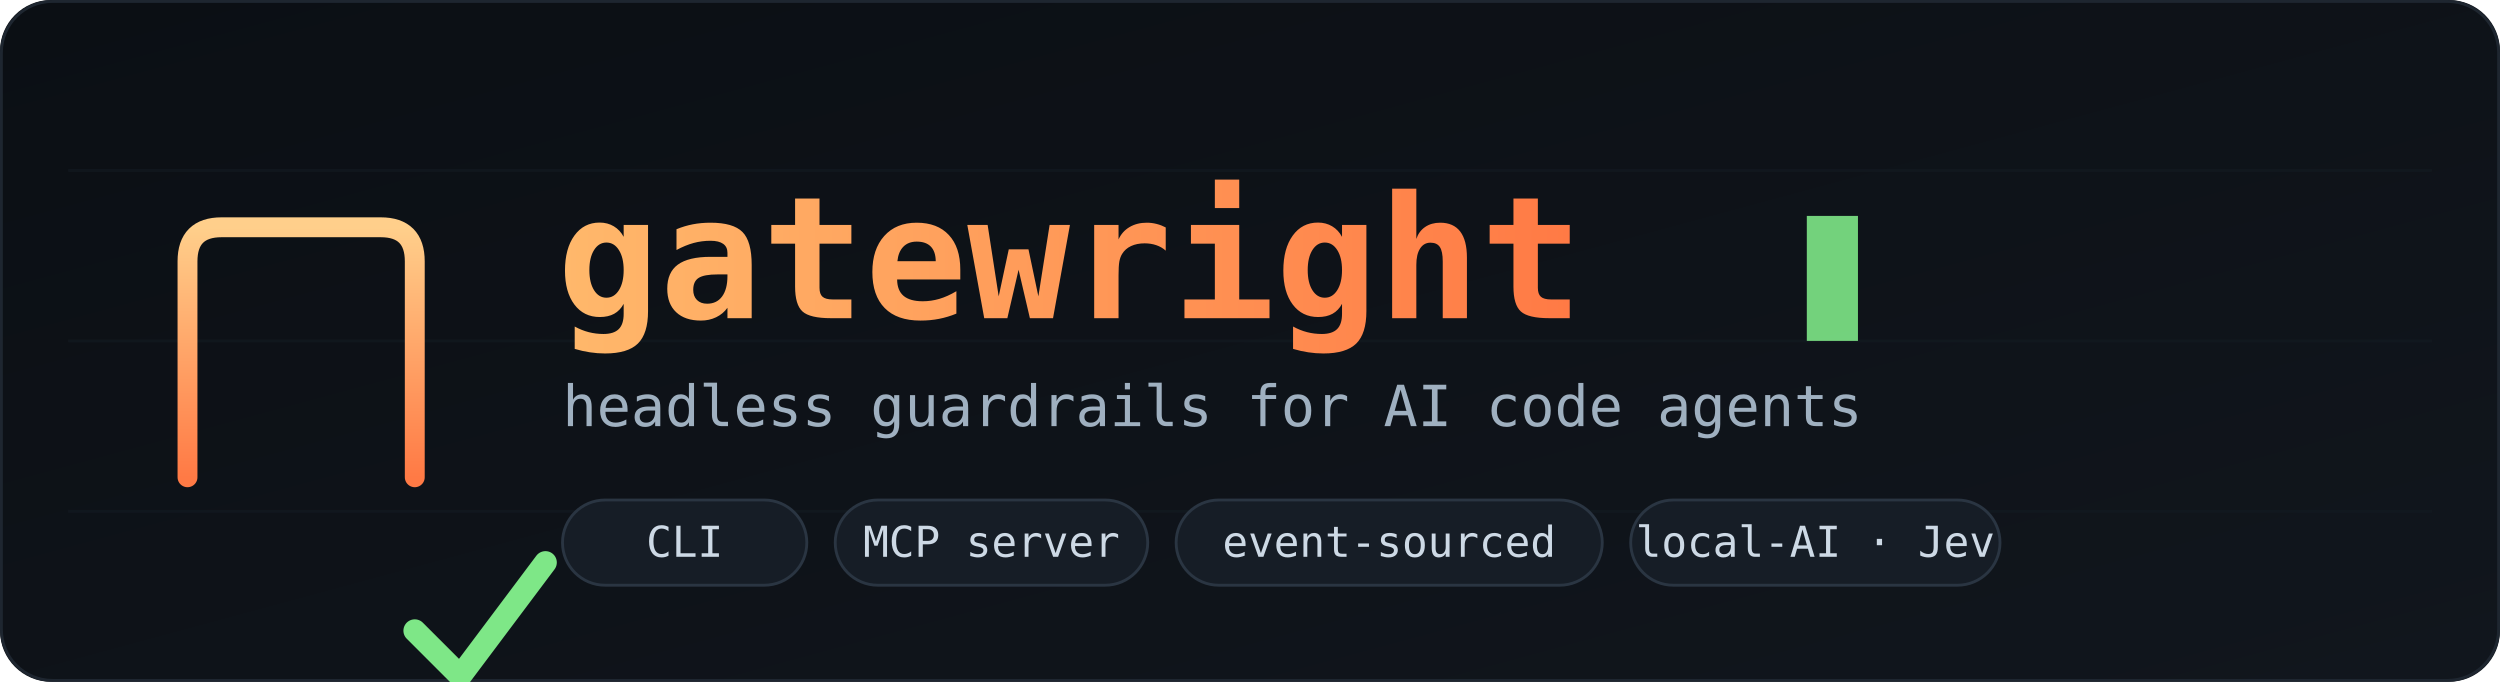
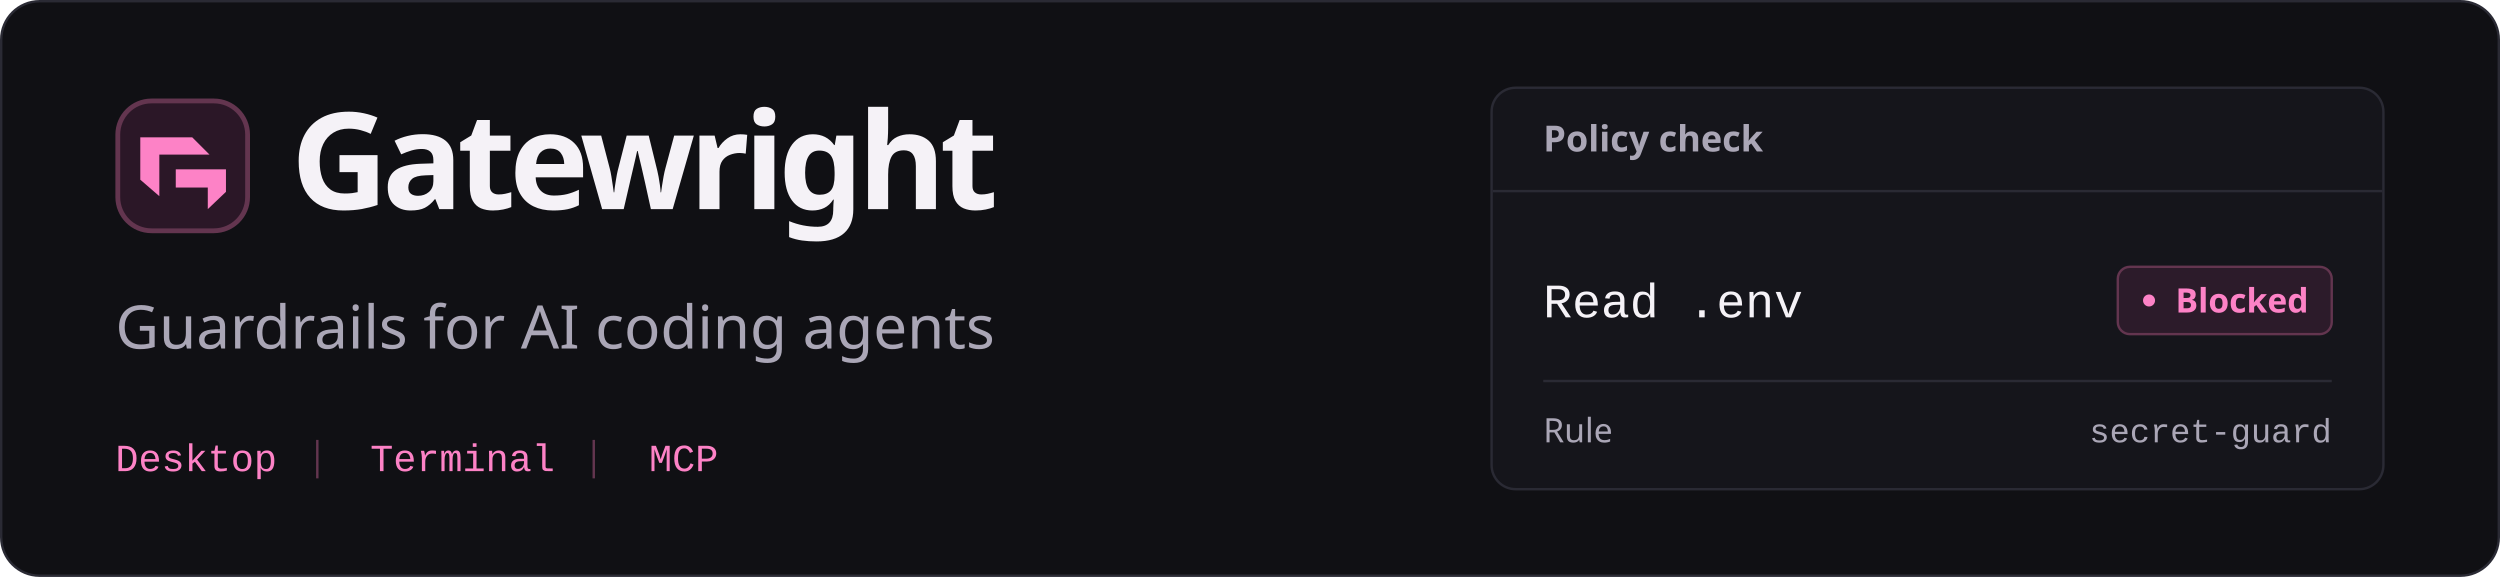
- <svg xmlns="http://www.w3.org/2000/svg" viewBox="0 0 880 240" role="img" aria-label="Gatewright — headless guardrails for AI code agents">
-   <defs>
-     <linearGradient id="bg" x1="0" y1="0" x2="1" y2="1">
-       <stop offset="0" stop-color="#0b0f14" />
-       <stop offset="1" stop-color="#11161d" />
-     </linearGradient>
-     <linearGradient id="amber" x1="0" y1="0" x2="1" y2="0">
-       <stop offset="0" stop-color="#ffb86b" />
-       <stop offset="1" stop-color="#ff7a45" />
-     </linearGradient>
-     <linearGradient id="gate" x1="0" y1="0" x2="0" y2="1">
-       <stop offset="0" stop-color="#ffcf8b" />
-       <stop offset="1" stop-color="#ff7a45" />
-     </linearGradient>
-   </defs>
-   <rect x="0" y="0" width="880" height="240" rx="18" fill="url(#bg)" />
-   <rect x="0.5" y="0.5" width="879" height="239" rx="18" fill="none" stroke="#1e2630" stroke-width="1" />
-   <g stroke="#131a22" stroke-width="1" opacity="0.6">
-     <line x1="24" y1="60" x2="856" y2="60" />
-     <line x1="24" y1="120" x2="856" y2="120" />
-     <line x1="24" y1="180" x2="856" y2="180" />
+ <svg xmlns="http://www.w3.org/2000/svg" width="1040" height="240" viewBox="0 0 1040 240" role="img" aria-labelledby="title desc">
+   <rect x=".5" y=".5" width="1039" height="239" rx="16" fill="#101014" stroke="#2a2a34" />
+   <g transform="translate(48 41) scale(2)">
+     <rect x=".5" y=".5" width="27" height="27" rx="7" fill="#2b1727" stroke="#63354f" />
+     <path d="M5.18 8.06h10.8l3.6 3.6H9.14v8.64l-3.96-3.42zM12.56 14.72H23v4.68L19.22 23v-4.5h-6.66z" fill="#fd82c6" />
  </g>
-   <g transform="translate(60,72)" fill="none" stroke="url(#gate)" stroke-width="7" stroke-linecap="round">
-     <path d="M6 96 L6 20 Q6 8 18 8 L74 8 Q86 8 86 20 L86 96" />
-     <line x1="6" y1="40" x2="86" y2="40" />
+   <g font-family="Geist, system-ui, sans-serif">
+     <text x="121" y="87" font-size="56" font-weight="700" letter-spacing="-2.6" fill="#f5f2f7">Gatewright</text>
+     <text x="48" y="145" font-size="25" fill="#aaa6b6">Guardrails for AI coding agents</text>
  </g>
-   <path d="M86 150 l16 16 l30 -40" transform="translate(60,72)" fill="none" stroke="#7ee787" stroke-width="8" stroke-linecap="round" stroke-linejoin="round" />
-   <text x="196" y="112" font-family="ui-monospace, SFMono-Regular, Menlo, monospace" font-size="60" font-weight="700" fill="url(#amber)">gatewright</text>
-   <rect x="636" y="76" width="18" height="44" fill="#7ee787" opacity="0.9" />
-   <text x="198" y="150" font-family="ui-monospace, SFMono-Regular, Menlo, monospace" font-size="20" fill="#9fb0c0">headless guardrails for AI code agents</text>
-   <g font-family="ui-monospace, SFMono-Regular, Menlo, monospace" font-size="15" fill="#cdd9e5">
-     <g>
-       <rect x="198" y="176" width="86" height="30" rx="15" fill="#161d26" stroke="#2a3542" />
-       <text x="241" y="196" text-anchor="middle">CLI</text>
+   <g font-family="ui-monospace, 'Liberation Mono', monospace" font-size="16" fill="#fd82c6">
+     <text x="48" y="196">Desktop</text>
+     <text x="154" y="196">Terminal</text>
+     <text x="270" y="196">MCP</text>
+     <path d="M132 183v16m115-16v16" stroke="#63354f" fill="none" />
+   </g>
+   <g transform="translate(620 36)">
+     <rect x=".5" y=".5" width="371" height="167" rx="10" fill="#15151b" stroke="#2a2a34" />
+     <path d="M1 43.5h370m-349 79h328" stroke="#2a2a34" fill="none" />
+     <g font-family="Geist, system-ui, sans-serif">
+       <text x="22" y="27" font-size="15" font-weight="600" fill="#aaa6b6">Policy check</text>
+       <text x="22" y="148" font-size="14" fill="#aaa6b6">Rule</text>
+       <rect x="261" y="75" width="89" height="28" rx="5" fill="#2c1b2a" stroke="#63354f" />
+       <circle cx="274" cy="89" r="2.5" fill="#fd82c6" />
+       <text x="285" y="94" font-size="14" font-weight="600" fill="#fd82c6">Blocked</text>
    </g>
-     <g>
-       <rect x="294" y="176" width="110" height="30" rx="15" fill="#161d26" stroke="#2a3542" />
-       <text x="349" y="196" text-anchor="middle">MCP server</text>
-     </g>
-     <g>
-       <rect x="414" y="176" width="150" height="30" rx="15" fill="#161d26" stroke="#2a3542" />
-       <text x="489" y="196" text-anchor="middle">event-sourced</text>
-     </g>
-     <g>
-       <rect x="574" y="176" width="130" height="30" rx="15" fill="#161d26" stroke="#2a3542" />
-       <text x="639" y="196" text-anchor="middle">local-AI · Jev</text>
+     <g font-family="ui-monospace, 'Liberation Mono', monospace">
+       <text x="22" y="96" font-size="20" fill="#f5f2f7">Read .env</text>
+       <text x="350" y="148" text-anchor="end" font-size="14" fill="#aaa6b6">secret-guard</text>
    </g>
  </g>
</svg>
